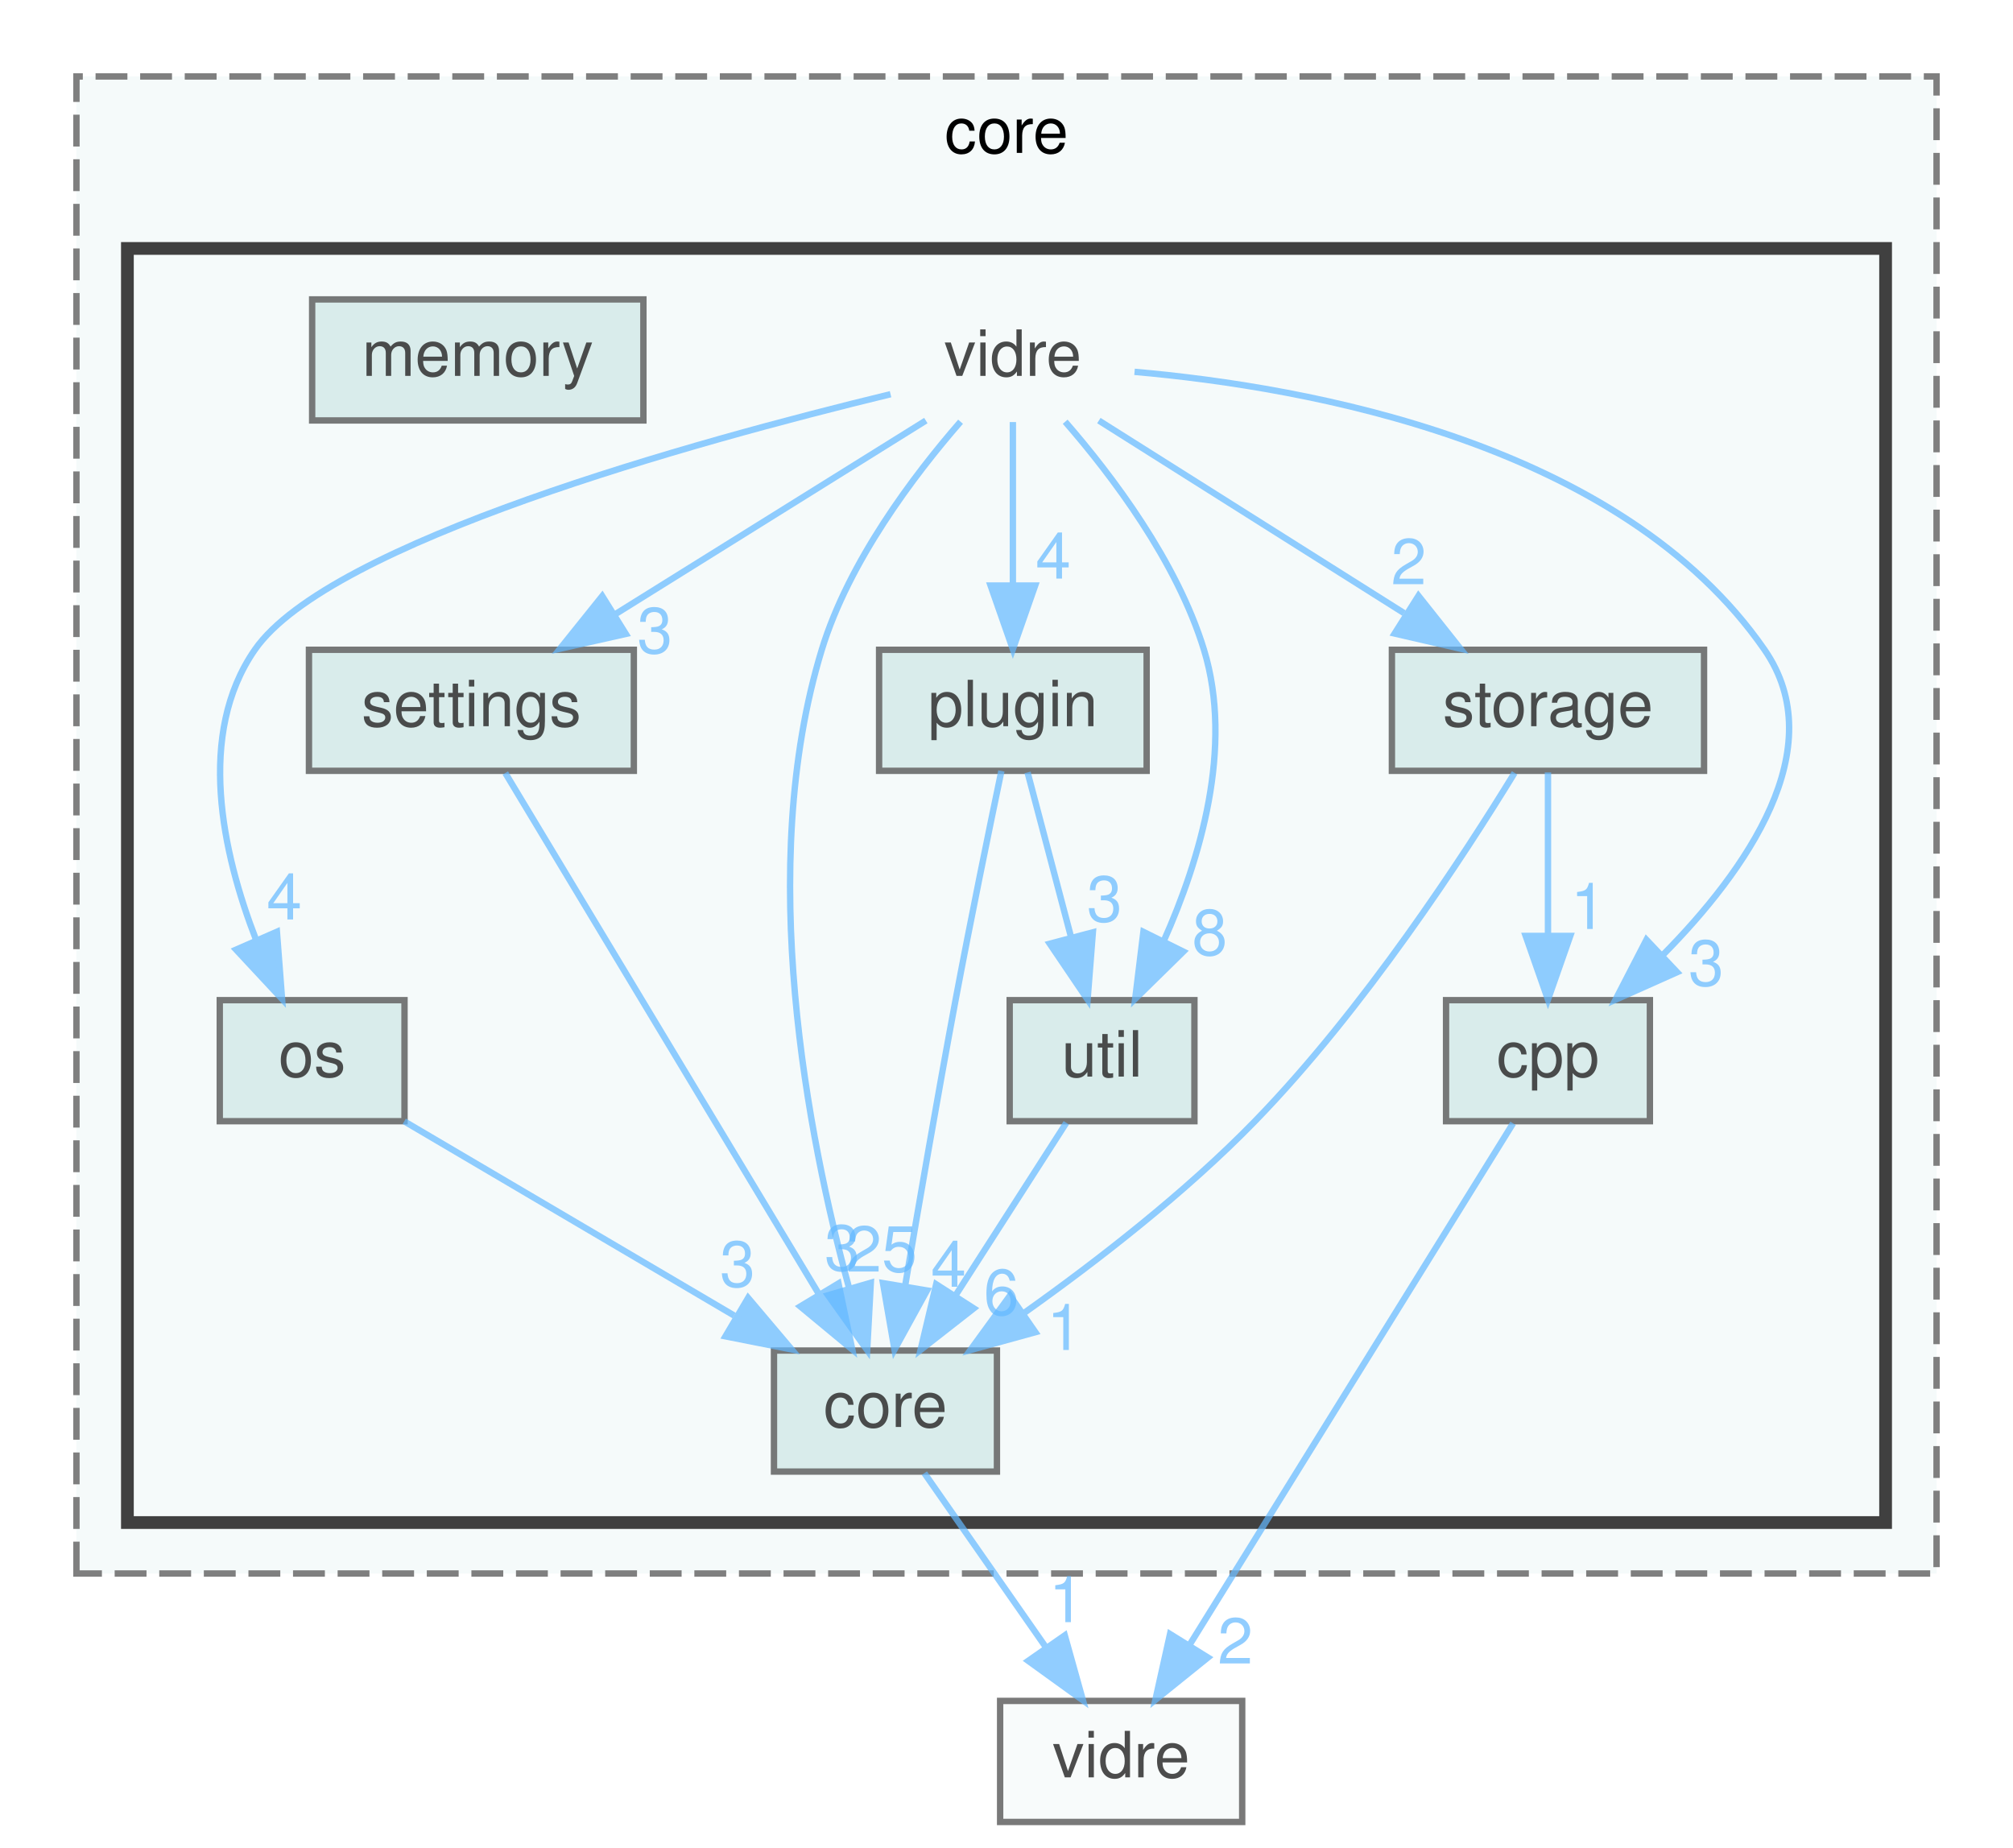
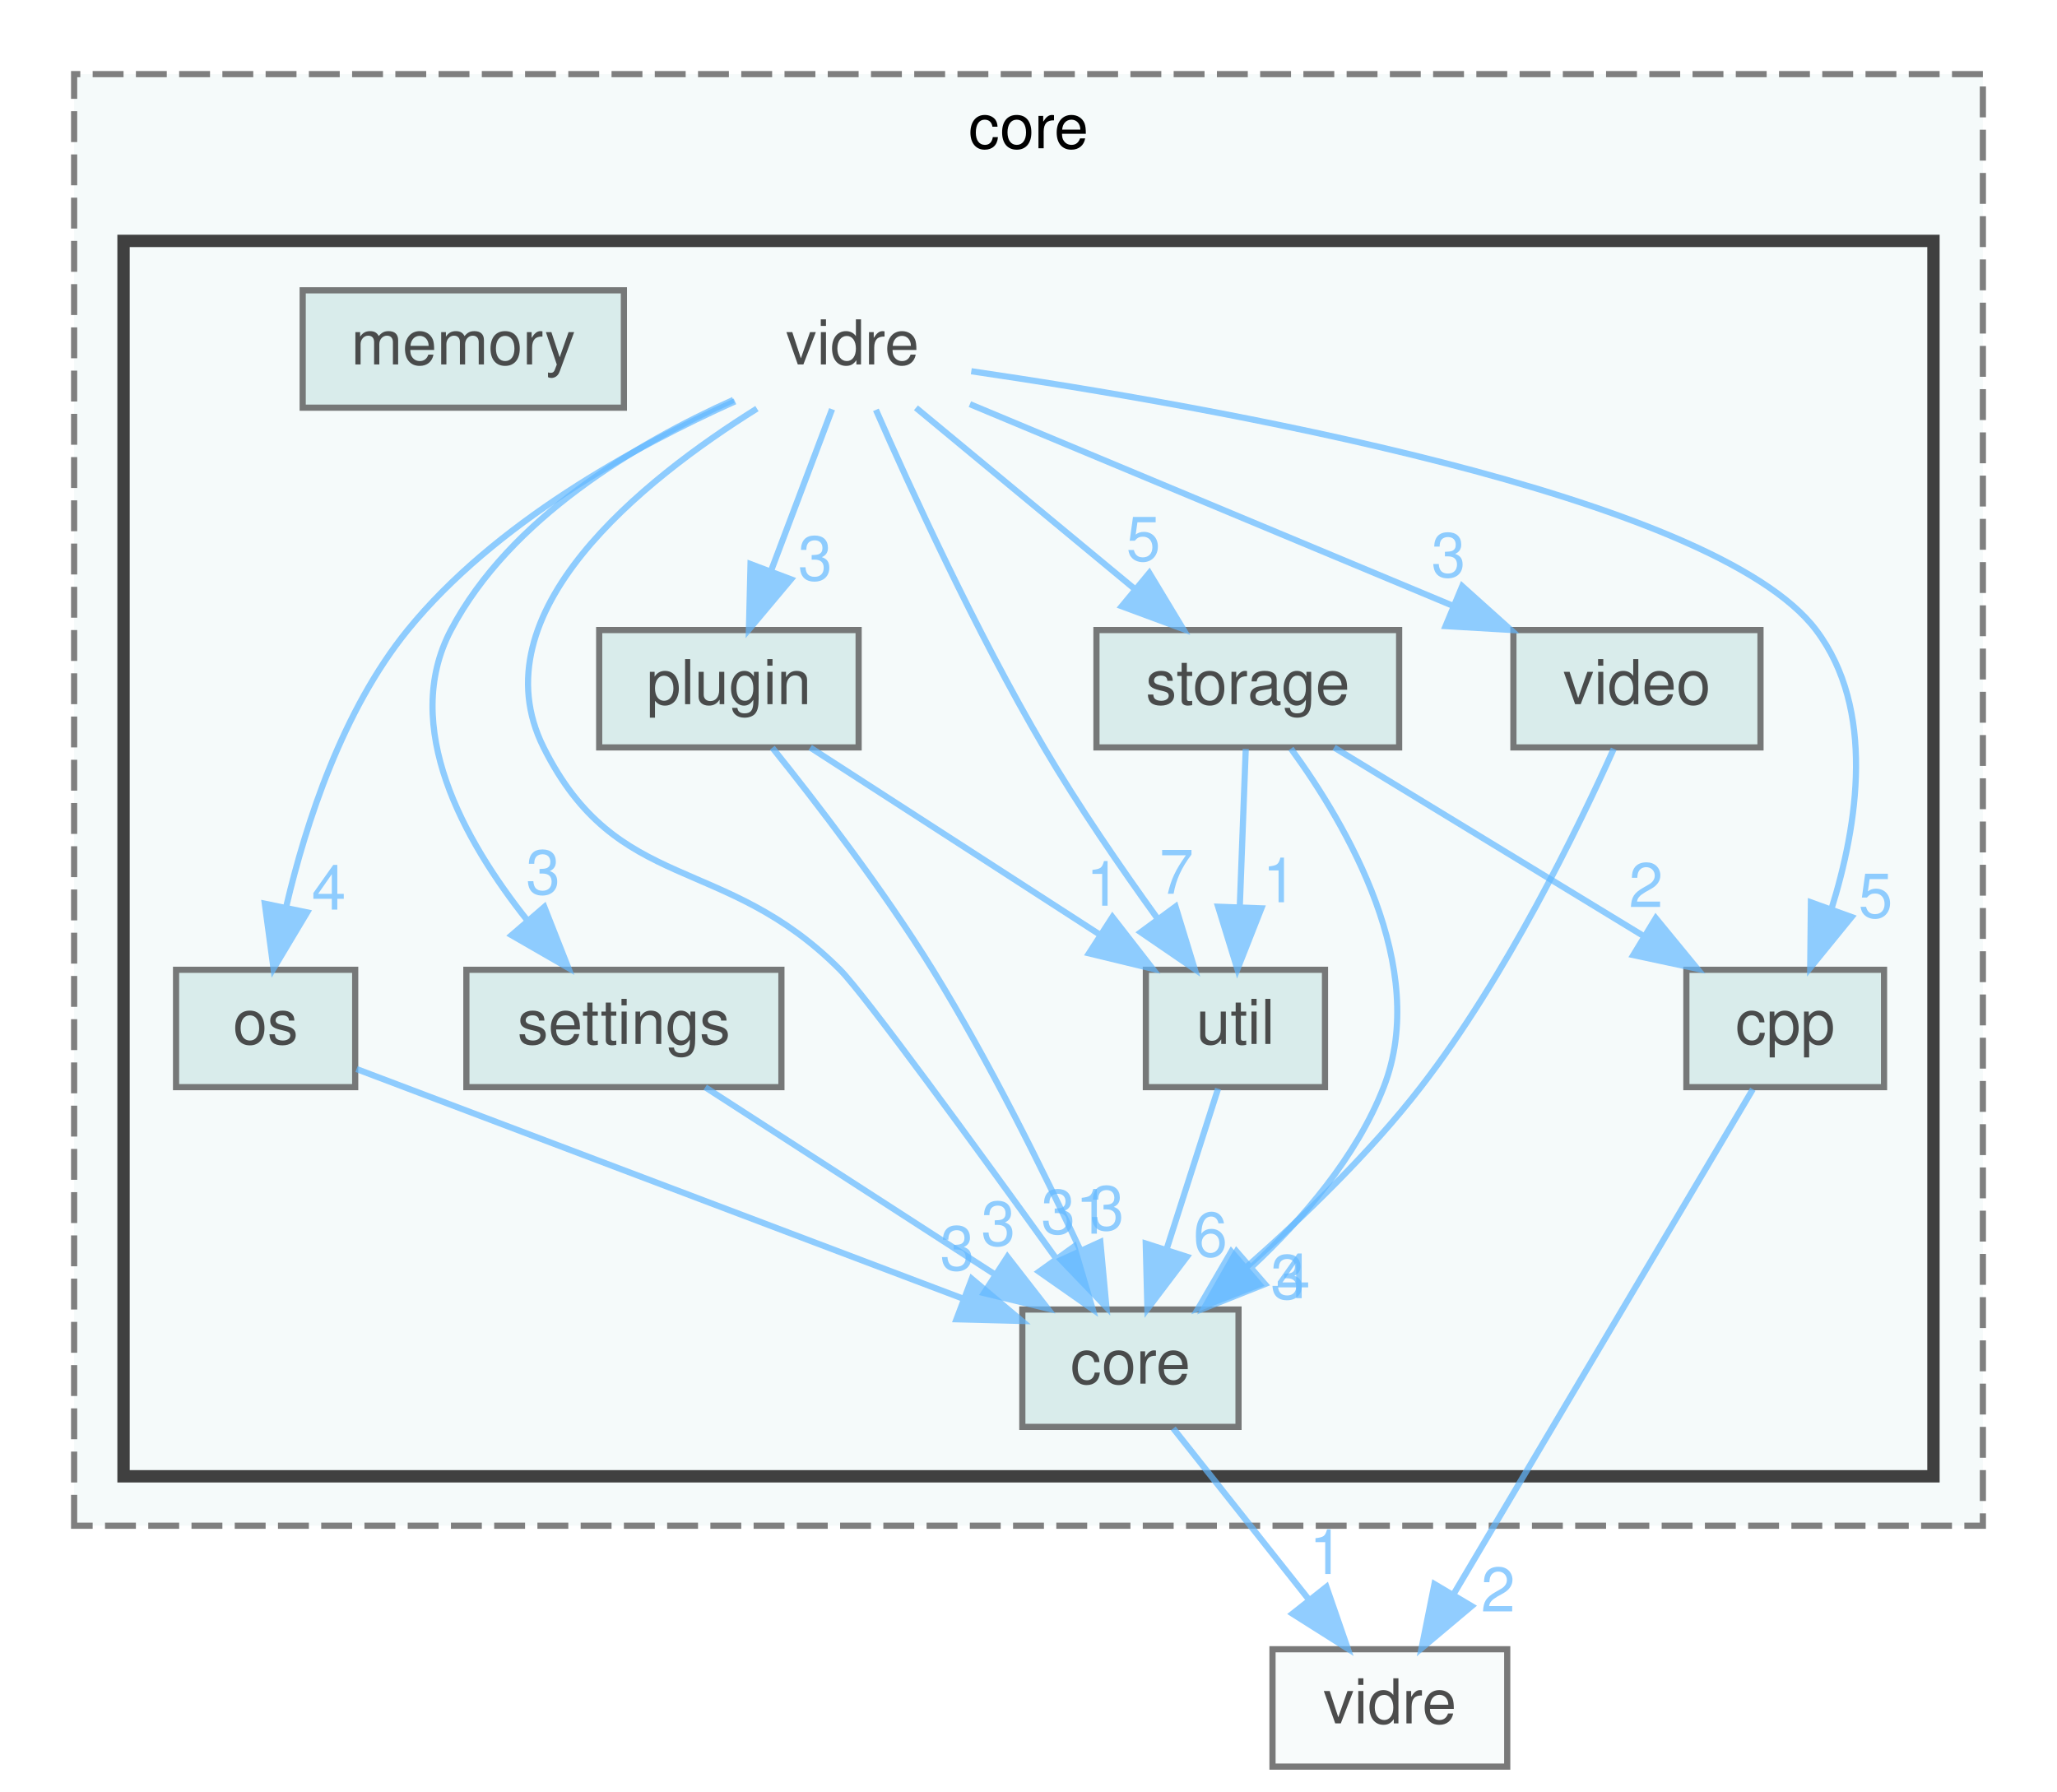
- <svg xmlns="http://www.w3.org/2000/svg" xmlns:xlink="http://www.w3.org/1999/xlink" width="316pt" height="290pt" viewBox="0.00 0.00 316.00 290.00">
+ <svg xmlns="http://www.w3.org/2000/svg" xmlns:xlink="http://www.w3.org/1999/xlink" width="333pt" height="290pt" viewBox="0.00 0.00 333.00 290.00">
  <svg id="main" version="1.1" xml:space="preserve">
    <style type="text/css">
.node, .edge {opacity: 0.7;}
.node.selected, .edge.selected {opacity: 1;}
.edge:hover path { stroke: red; }
.edge:hover polygon { stroke: red; fill: red; }
</style>
    <svg id="graph" class="graph">
      <g id="graph0" class="graph" transform="scale(1 1) rotate(0) translate(4 286)">
        <g id="clust1" class="cluster">
          <g id="a_clust1">
            <a xlink:href="dir_4ccdb3f39e2a0cb7737b4252176ba716.html" target="_top" xlink:title="core">
-               <polygon fill="#f5fafa" stroke="#7f7f7f" stroke-dasharray="5,2" points="8,-39 8,-274 300,-274 300,-39 8,-39" />
-               <text text-anchor="middle" x="154" y="-262" font-family="Helvetica,sans-Serif" font-size="10.00">core</text>
+               <polygon fill="#f5fafa" stroke="#7f7f7f" stroke-dasharray="5,2" points="8,-39 8,-274 317,-274 317,-39 8,-39" />
+               <text text-anchor="middle" x="162.5" y="-262" font-family="Helvetica,sans-Serif" font-size="10.00">core</text>
            </a>
          </g>
        </g>
        <g id="clust2" class="cluster">
          <g id="a_clust2">
            <a xlink:href="dir_abfbd75b8d5d8fa64115dd5dc04364b4.html" target="_top">
-               <polygon fill="#f5fafa" stroke="#404040" stroke-width="2" points="16,-47 16,-247 292,-247 292,-47 16,-47" />
+               <polygon fill="#f5fafa" stroke="#404040" stroke-width="2" points="16,-47 16,-247 309,-247 309,-47 16,-47" />
            </a>
          </g>
        </g>
        <g id="node1" class="node">
-           <text text-anchor="middle" x="155" y="-227" font-family="Helvetica,sans-Serif" font-size="10.00">vidre</text>
+           <text text-anchor="middle" x="134" y="-227" font-family="Helvetica,sans-Serif" font-size="10.00">vidre</text>
        </g>
        <g id="node2" class="node">
          <g id="a_node2">
            <a xlink:href="dir_8e370ab9a26a8af5049bcb3d6d409da2.html" target="_top" xlink:title="core">
-               <polygon fill="#cde6e4" stroke="#404040" points="152.5,-74 117.5,-74 117.5,-55 152.5,-55 152.5,-74" />
-               <text text-anchor="middle" x="135" y="-62" font-family="Helvetica,sans-Serif" font-size="10.00">core</text>
-             </a>
-           </g>
-         </g>
-         <g id="edge6" class="edge">
-           <g id="a_edge6">
-             <a xlink:href="dir_000039_000008.html" target="_top">
-               <path fill="none" stroke="#63b8ff" d="M146.79,-219.8C139.46,-211.38 129.25,-197.9 125,-184 114.53,-149.74 122.85,-107.48 129.29,-83.81" />
-               <polygon fill="#63b8ff" stroke="#63b8ff" points="132.7,-84.64 132.13,-74.06 125.98,-82.68 132.7,-84.64" />
-             </a>
-           </g>
-           <g id="a_edge6-headlabel">
-             <a xlink:href="dir_000039_000008.html" target="_top" xlink:title="25">
-               <text text-anchor="middle" x="134.42" y="-86.39" font-family="Helvetica,sans-Serif" font-size="10.00" fill="#63b8ff">25</text>
+               <polygon fill="#cde6e4" stroke="#404040" points="196.5,-74 161.5,-74 161.5,-55 196.5,-55 196.5,-74" />
+               <text text-anchor="middle" x="179" y="-62" font-family="Helvetica,sans-Serif" font-size="10.00">core</text>
+             </a>
+           </g>
+         </g>
+         <g id="edge7" class="edge">
+           <g id="a_edge7">
+             <a xlink:href="dir_000045_000008.html" target="_top">
+               <path fill="none" stroke="#63b8ff" d="M118.54,-219.85C100.1,-208.33 73.08,-186.84 84,-165 95.93,-141.15 113.2,-147.92 132,-129 135.99,-124.98 154.41,-99.71 166.96,-82.28" />
+               <polygon fill="#63b8ff" stroke="#63b8ff" points="169.89,-84.2 172.89,-74.04 164.21,-80.12 169.89,-84.2" />
+             </a>
+           </g>
+           <g id="a_edge7-headlabel">
+             <a xlink:href="dir_000045_000008.html" target="_top" xlink:title="31">
+               <text text-anchor="middle" x="170.1" y="-86.28" font-family="Helvetica,sans-Serif" font-size="10.00" fill="#63b8ff">31</text>
            </a>
          </g>
        </g>
        <g id="node3" class="node">
          <g id="a_node3">
            <a xlink:href="dir_6c782e0536217d17fec28f124626a8f3.html" target="_top" xlink:title="cpp">
-               <polygon fill="#cde6e4" stroke="#404040" points="255,-129 223,-129 223,-110 255,-110 255,-129" />
-               <text text-anchor="middle" x="239" y="-117" font-family="Helvetica,sans-Serif" font-size="10.00">cpp</text>
-             </a>
-           </g>
-         </g>
-         <g id="edge5" class="edge">
-           <g id="a_edge5">
-             <a xlink:href="dir_000039_000009.html" target="_top">
-               <path fill="none" stroke="#63b8ff" d="M174.1,-227.63C201.35,-225.25 250.58,-216.41 273,-184 283.7,-168.52 270.08,-149.3 257.03,-136.09" />
-               <polygon fill="#63b8ff" stroke="#63b8ff" points="259.27,-133.39 249.6,-129.07 254.46,-138.48 259.27,-133.39" />
-             </a>
-           </g>
-           <g id="a_edge5-headlabel">
-             <a xlink:href="dir_000039_000009.html" target="_top" xlink:title="3">
-               <text text-anchor="middle" x="263.83" y="-131.29" font-family="Helvetica,sans-Serif" font-size="10.00" fill="#63b8ff">3</text>
+               <polygon fill="#cde6e4" stroke="#404040" points="301,-129 269,-129 269,-110 301,-110 301,-129" />
+               <text text-anchor="middle" x="285" y="-117" font-family="Helvetica,sans-Serif" font-size="10.00">cpp</text>
+             </a>
+           </g>
+         </g>
+         <g id="edge6" class="edge">
+           <g id="a_edge6">
+             <a xlink:href="dir_000045_000009.html" target="_top">
+               <path fill="none" stroke="#63b8ff" d="M153.24,-225.9C191.18,-220.34 273.42,-205.98 290,-184 299.66,-171.2 296.77,-152.52 292.45,-138.73" />
+               <polygon fill="#63b8ff" stroke="#63b8ff" points="295.74,-137.54 289.05,-129.32 289.16,-139.92 295.74,-137.54" />
+             </a>
+           </g>
+           <g id="a_edge6-headlabel">
+             <a xlink:href="dir_000045_000009.html" target="_top" xlink:title="5">
+               <text text-anchor="middle" x="299.63" y="-137.46" font-family="Helvetica,sans-Serif" font-size="10.00" fill="#63b8ff">5</text>
            </a>
          </g>
        </g>
        <g id="node5" class="node">
          <g id="a_node5">
            <a xlink:href="dir_a7925f9e5d918c39e014db8ed7a835ab.html" target="_top" xlink:title="os">
-               <polygon fill="#cde6e4" stroke="#404040" points="59.5,-129 30.5,-129 30.5,-110 59.5,-110 59.5,-129" />
-               <text text-anchor="middle" x="45" y="-117" font-family="Helvetica,sans-Serif" font-size="10.00">os</text>
-             </a>
-           </g>
-         </g>
-         <g id="edge7" class="edge">
-           <g id="a_edge7">
-             <a xlink:href="dir_000039_000025.html" target="_top">
-               <path fill="none" stroke="#63b8ff" d="M135.8,-224.12C105.21,-216.71 47.69,-200.85 36,-184 26.8,-170.73 30.91,-152.12 36.2,-138.47" />
-               <polygon fill="#63b8ff" stroke="#63b8ff" points="39.47,-139.74 40.28,-129.18 33.06,-136.93 39.47,-139.74" />
-             </a>
-           </g>
-           <g id="a_edge7-headlabel">
-             <a xlink:href="dir_000039_000025.html" target="_top" xlink:title="4">
-               <text text-anchor="middle" x="40.63" y="-141.67" font-family="Helvetica,sans-Serif" font-size="10.00" fill="#63b8ff">4</text>
+               <polygon fill="#cde6e4" stroke="#404040" points="53.5,-129 24.5,-129 24.5,-110 53.5,-110 53.5,-129" />
+               <text text-anchor="middle" x="39" y="-117" font-family="Helvetica,sans-Serif" font-size="10.00">os</text>
+             </a>
+           </g>
+         </g>
+         <g id="edge8" class="edge">
+           <g id="a_edge8">
+             <a xlink:href="dir_000045_000029.html" target="_top">
+               <path fill="none" stroke="#63b8ff" d="M114.98,-221.02C98.83,-213.77 76.09,-201.33 62,-184 51.49,-171.06 45.56,-152.91 42.36,-139.32" />
+               <polygon fill="#63b8ff" stroke="#63b8ff" points="45.72,-138.29 40.28,-129.2 38.87,-139.7 45.72,-138.29" />
+             </a>
+           </g>
+           <g id="a_edge8-headlabel">
+             <a xlink:href="dir_000045_000029.html" target="_top" xlink:title="4">
+               <text text-anchor="middle" x="49.23" y="-138.74" font-family="Helvetica,sans-Serif" font-size="10.00" fill="#63b8ff">4</text>
            </a>
          </g>
        </g>
        <g id="node6" class="node">
          <g id="a_node6">
            <a xlink:href="dir_3eff881f0c3c450464bad0d99963a35a.html" target="_top" xlink:title="plugin">
-               <polygon fill="#cde6e4" stroke="#404040" points="176,-184 134,-184 134,-165 176,-165 176,-184" />
-               <text text-anchor="middle" x="155" y="-172" font-family="Helvetica,sans-Serif" font-size="10.00">plugin</text>
+               <polygon fill="#cde6e4" stroke="#404040" points="135,-184 93,-184 93,-165 135,-165 135,-184" />
+               <text text-anchor="middle" x="114" y="-172" font-family="Helvetica,sans-Serif" font-size="10.00">plugin</text>
            </a>
          </g>
        </g>
        <g id="edge1" class="edge">
          <g id="a_edge1">
-             <a xlink:href="dir_000039_000027.html" target="_top">
-               <path fill="none" stroke="#63b8ff" d="M155,-219.75C155,-212.8 155,-202.85 155,-194.13" />
-               <polygon fill="#63b8ff" stroke="#63b8ff" points="158.5,-194.09 155,-184.09 151.5,-194.09 158.5,-194.09" />
+             <a xlink:href="dir_000045_000031.html" target="_top">
+               <path fill="none" stroke="#63b8ff" d="M130.7,-219.75C128.02,-212.65 124.15,-202.4 120.81,-193.56" />
+               <polygon fill="#63b8ff" stroke="#63b8ff" points="124.05,-192.21 117.24,-184.09 117.5,-194.68 124.05,-192.21" />
            </a>
          </g>
          <g id="a_edge1-headlabel">
-             <a xlink:href="dir_000039_000027.html" target="_top" xlink:title="4">
-               <text text-anchor="middle" x="161.34" y="-195.18" font-family="Helvetica,sans-Serif" font-size="10.00" fill="#63b8ff">4</text>
+             <a xlink:href="dir_000045_000031.html" target="_top" xlink:title="3">
+               <text text-anchor="middle" x="127.97" y="-192.07" font-family="Helvetica,sans-Serif" font-size="10.00" fill="#63b8ff">3</text>
            </a>
          </g>
        </g>
        <g id="node7" class="node">
          <g id="a_node7">
            <a xlink:href="dir_6befe78a6c2dbaa93ec40d521d837f32.html" target="_top" xlink:title="settings">
-               <polygon fill="#cde6e4" stroke="#404040" points="95.5,-184 44.5,-184 44.5,-165 95.5,-165 95.5,-184" />
-               <text text-anchor="middle" x="70" y="-172" font-family="Helvetica,sans-Serif" font-size="10.00">settings</text>
-             </a>
-           </g>
-         </g>
-         <g id="edge4" class="edge">
-           <g id="a_edge4">
-             <a xlink:href="dir_000039_000030.html" target="_top">
-               <path fill="none" stroke="#63b8ff" d="M141.34,-219.98C128.16,-211.77 107.97,-199.18 92.43,-189.49" />
-               <polygon fill="#63b8ff" stroke="#63b8ff" points="94.24,-186.49 83.91,-184.17 90.54,-192.43 94.24,-186.49" />
-             </a>
-           </g>
-           <g id="a_edge4-headlabel">
-             <a xlink:href="dir_000039_000030.html" target="_top" xlink:title="3">
-               <text text-anchor="middle" x="98.8" y="-183.48" font-family="Helvetica,sans-Serif" font-size="10.00" fill="#63b8ff">3</text>
+               <polygon fill="#cde6e4" stroke="#404040" points="122.5,-129 71.5,-129 71.5,-110 122.5,-110 122.5,-129" />
+               <text text-anchor="middle" x="97" y="-117" font-family="Helvetica,sans-Serif" font-size="10.00">settings</text>
+             </a>
+           </g>
+         </g>
+         <g id="edge5" class="edge">
+           <g id="a_edge5">
+             <a xlink:href="dir_000045_000034.html" target="_top">
+               <path fill="none" stroke="#63b8ff" d="M114.72,-221.26C99.24,-214.3 78.57,-202.15 69,-184 60.79,-168.44 71.06,-149.97 81.39,-136.97" />
+               <polygon fill="#63b8ff" stroke="#63b8ff" points="84.12,-139.17 88,-129.31 78.82,-134.6 84.12,-139.17" />
+             </a>
+           </g>
+           <g id="a_edge5-headlabel">
+             <a xlink:href="dir_000045_000034.html" target="_top" xlink:title="3">
+               <text text-anchor="middle" x="83.92" y="-141.25" font-family="Helvetica,sans-Serif" font-size="10.00" fill="#63b8ff">3</text>
            </a>
          </g>
        </g>
        <g id="node8" class="node">
          <g id="a_node8">
            <a xlink:href="dir_43696e9230b71dbdcf64b2d56c385572.html" target="_top" xlink:title="storage">
-               <polygon fill="#cde6e4" stroke="#404040" points="263.5,-184 214.5,-184 214.5,-165 263.5,-165 263.5,-184" />
-               <text text-anchor="middle" x="239" y="-172" font-family="Helvetica,sans-Serif" font-size="10.00">storage</text>
+               <polygon fill="#cde6e4" stroke="#404040" points="222.5,-184 173.5,-184 173.5,-165 222.5,-165 222.5,-184" />
+               <text text-anchor="middle" x="198" y="-172" font-family="Helvetica,sans-Serif" font-size="10.00">storage</text>
            </a>
          </g>
        </g>
        <g id="edge2" class="edge">
          <g id="a_edge2">
-             <a xlink:href="dir_000039_000031.html" target="_top">
-               <path fill="none" stroke="#63b8ff" d="M168.5,-219.98C181.4,-211.84 201.1,-199.41 216.4,-189.76" />
-               <polygon fill="#63b8ff" stroke="#63b8ff" points="218.67,-192.47 225.26,-184.17 214.93,-186.55 218.67,-192.47" />
+             <a xlink:href="dir_000045_000035.html" target="_top">
+               <path fill="none" stroke="#63b8ff" d="M144.28,-219.98C153.84,-212.07 168.28,-200.11 179.78,-190.58" />
+               <polygon fill="#63b8ff" stroke="#63b8ff" points="182.06,-193.24 187.53,-184.17 177.6,-187.85 182.06,-193.24" />
            </a>
          </g>
          <g id="a_edge2-headlabel">
-             <a xlink:href="dir_000039_000031.html" target="_top" xlink:title="2">
-               <text text-anchor="middle" x="217.14" y="-194.29" font-family="Helvetica,sans-Serif" font-size="10.00" fill="#63b8ff">2</text>
+             <a xlink:href="dir_000045_000035.html" target="_top" xlink:title="5">
+               <text text-anchor="middle" x="181.1" y="-195.22" font-family="Helvetica,sans-Serif" font-size="10.00" fill="#63b8ff">5</text>
            </a>
          </g>
        </g>
        <g id="node9" class="node">
          <g id="a_node9">
            <a xlink:href="dir_44dda3653d8ed495fb138f7de47cfc57.html" target="_top" xlink:title="util">
-               <polygon fill="#cde6e4" stroke="#404040" points="183.5,-129 154.5,-129 154.5,-110 183.5,-110 183.5,-129" />
-               <text text-anchor="middle" x="169" y="-117" font-family="Helvetica,sans-Serif" font-size="10.00">util</text>
+               <polygon fill="#cde6e4" stroke="#404040" points="210.5,-129 181.5,-129 181.5,-110 210.5,-110 210.5,-129" />
+               <text text-anchor="middle" x="196" y="-117" font-family="Helvetica,sans-Serif" font-size="10.00">util</text>
            </a>
          </g>
        </g>
        <g id="edge3" class="edge">
          <g id="a_edge3">
-             <a xlink:href="dir_000039_000036.html" target="_top">
-               <path fill="none" stroke="#63b8ff" d="M163.21,-219.8C170.54,-211.38 180.75,-197.9 185,-184 189.67,-168.73 184.4,-151.1 178.69,-138.3" />
-               <polygon fill="#63b8ff" stroke="#63b8ff" points="181.76,-136.62 174.2,-129.2 175.49,-139.72 181.76,-136.62" />
+             <a xlink:href="dir_000045_000040.html" target="_top">
+               <path fill="none" stroke="#63b8ff" d="M137.8,-219.65C143.27,-207.17 153.94,-183.83 165,-165 170.55,-155.56 177.45,-145.52 183.33,-137.37" />
+               <polygon fill="#63b8ff" stroke="#63b8ff" points="186.31,-139.23 189.41,-129.1 180.67,-135.08 186.31,-139.23" />
            </a>
          </g>
          <g id="a_edge3-headlabel">
-             <a xlink:href="dir_000039_000036.html" target="_top" xlink:title="8">
-               <text text-anchor="middle" x="185.9" y="-136.09" font-family="Helvetica,sans-Serif" font-size="10.00" fill="#63b8ff">8</text>
+             <a xlink:href="dir_000045_000040.html" target="_top" xlink:title="7">
+               <text text-anchor="middle" x="186.46" y="-141.31" font-family="Helvetica,sans-Serif" font-size="10.00" fill="#63b8ff">7</text>
            </a>
          </g>
        </g>
        <g id="node10" class="node">
          <g id="a_node10">
+             <a xlink:href="dir_5e64edb1d148175afeab805cce931001.html" target="_top" xlink:title="video">
+               <polygon fill="#cde6e4" stroke="#404040" points="281,-184 241,-184 241,-165 281,-165 281,-184" />
+               <text text-anchor="middle" x="261" y="-172" font-family="Helvetica,sans-Serif" font-size="10.00">video</text>
+             </a>
+           </g>
+         </g>
+         <g id="edge4" class="edge">
+           <g id="a_edge4">
+             <a xlink:href="dir_000045_000044.html" target="_top">
+               <path fill="none" stroke="#63b8ff" d="M153.01,-220.57C173.69,-211.94 207.02,-198.03 231.18,-187.94" />
+               <polygon fill="#63b8ff" stroke="#63b8ff" points="232.71,-191.1 240.59,-184.02 230.02,-184.64 232.71,-191.1" />
+             </a>
+           </g>
+           <g id="a_edge4-headlabel">
+             <a xlink:href="dir_000045_000044.html" target="_top" xlink:title="3">
+               <text text-anchor="middle" x="230.49" y="-192.6" font-family="Helvetica,sans-Serif" font-size="10.00" fill="#63b8ff">3</text>
+             </a>
+           </g>
+         </g>
+         <g id="node11" class="node">
+           <g id="a_node11">
            <a xlink:href="dir_ddb180b1b706da902332ef6e99c640a4.html" target="_top" xlink:title="vidre">
-               <polygon fill="#f5fafa" stroke="#404040" points="191,-19 153,-19 153,0 191,0 191,-19" />
-               <text text-anchor="middle" x="172" y="-7" font-family="Helvetica,sans-Serif" font-size="10.00">vidre</text>
-             </a>
-           </g>
-         </g>
-         <g id="edge8" class="edge">
-           <g id="a_edge8">
-             <a xlink:href="dir_000008_000043.html" target="_top">
-               <path fill="none" stroke="#63b8ff" d="M141.11,-54.75C146.28,-47.34 153.85,-36.5 160.19,-27.41" />
-               <polygon fill="#63b8ff" stroke="#63b8ff" points="163.15,-29.29 166,-19.09 157.41,-25.29 163.15,-29.29" />
-             </a>
-           </g>
-           <g id="a_edge8-headlabel">
-             <a xlink:href="dir_000008_000043.html" target="_top" xlink:title="1">
-               <text text-anchor="middle" x="163.42" y="-31.36" font-family="Helvetica,sans-Serif" font-size="10.00" fill="#63b8ff">1</text>
+               <polygon fill="#f5fafa" stroke="#404040" points="240,-19 202,-19 202,0 240,0 240,-19" />
+               <text text-anchor="middle" x="221" y="-7" font-family="Helvetica,sans-Serif" font-size="10.00">vidre</text>
            </a>
          </g>
        </g>
        <g id="edge9" class="edge">
          <g id="a_edge9">
-             <a xlink:href="dir_000009_000043.html" target="_top">
-               <path fill="none" stroke="#63b8ff" d="M233.52,-109.66C222.42,-91.77 197.13,-51 182.67,-27.69" />
-               <polygon fill="#63b8ff" stroke="#63b8ff" points="185.62,-25.81 177.37,-19.16 179.67,-29.5 185.62,-25.81" />
+             <a xlink:href="dir_000008_000050.html" target="_top">
+               <path fill="none" stroke="#63b8ff" d="M185.94,-54.75C191.87,-47.26 200.57,-36.28 207.82,-27.13" />
+               <polygon fill="#63b8ff" stroke="#63b8ff" points="210.73,-29.1 214.19,-19.09 205.24,-24.75 210.73,-29.1" />
            </a>
          </g>
          <g id="a_edge9-headlabel">
-             <a xlink:href="dir_000009_000043.html" target="_top" xlink:title="2">
-               <text text-anchor="middle" x="189.92" y="-24.87" font-family="Helvetica,sans-Serif" font-size="10.00" fill="#63b8ff">2</text>
+             <a xlink:href="dir_000008_000050.html" target="_top" xlink:title="1">
+               <text text-anchor="middle" x="210.72" y="-31.18" font-family="Helvetica,sans-Serif" font-size="10.00" fill="#63b8ff">1</text>
+             </a>
+           </g>
+         </g>
+         <g id="edge10" class="edge">
+           <g id="a_edge10">
+             <a xlink:href="dir_000009_000050.html" target="_top">
+               <path fill="none" stroke="#63b8ff" d="M279.76,-109.66C269.21,-91.85 245.22,-51.37 231.37,-28.01" />
+               <polygon fill="#63b8ff" stroke="#63b8ff" points="234.24,-25.98 226.13,-19.16 228.22,-29.55 234.24,-25.98" />
+             </a>
+           </g>
+           <g id="a_edge10-headlabel">
+             <a xlink:href="dir_000009_000050.html" target="_top" xlink:title="2">
+               <text text-anchor="middle" x="238.52" y="-25.12" font-family="Helvetica,sans-Serif" font-size="10.00" fill="#63b8ff">2</text>
            </a>
          </g>
        </g>
        <g id="node4" class="node">
          <g id="a_node4">
            <a xlink:href="dir_1a140db7d5483bfb1f314e96cf45261d.html" target="_top" xlink:title="memory">
              <polygon fill="#cde6e4" stroke="#404040" points="97,-239 45,-239 45,-220 97,-220 97,-239" />
              <text text-anchor="middle" x="71" y="-227" font-family="Helvetica,sans-Serif" font-size="10.00">memory</text>
            </a>
          </g>
        </g>
-         <g id="edge10" class="edge">
-           <g id="a_edge10">
-             <a xlink:href="dir_000025_000008.html" target="_top">
-               <path fill="none" stroke="#63b8ff" d="M59.46,-109.98C73.42,-101.77 94.79,-89.18 111.25,-79.49" />
-               <polygon fill="#63b8ff" stroke="#63b8ff" points="113.44,-82.26 120.28,-74.17 109.88,-76.23 113.44,-82.26" />
-             </a>
-           </g>
-           <g id="a_edge10-headlabel">
-             <a xlink:href="dir_000025_000008.html" target="_top" xlink:title="3">
-               <text text-anchor="middle" x="111.78" y="-84.03" font-family="Helvetica,sans-Serif" font-size="10.00" fill="#63b8ff">3</text>
+         <g id="edge11" class="edge">
+           <g id="a_edge11">
+             <a xlink:href="dir_000029_000008.html" target="_top">
+               <path fill="none" stroke="#63b8ff" d="M53.72,-112.93C76.95,-104.13 122.5,-86.89 151.81,-75.8" />
+               <polygon fill="#63b8ff" stroke="#63b8ff" points="153.32,-78.97 161.43,-72.15 150.84,-72.42 153.32,-78.97" />
+             </a>
+           </g>
+           <g id="a_edge11-headlabel">
+             <a xlink:href="dir_000029_000008.html" target="_top" xlink:title="3">
+               <text text-anchor="middle" x="150.96" y="-80.39" font-family="Helvetica,sans-Serif" font-size="10.00" fill="#63b8ff">3</text>
+             </a>
+           </g>
+         </g>
+         <g id="edge13" class="edge">
+           <g id="a_edge13">
+             <a xlink:href="dir_000031_000008.html" target="_top">
+               <path fill="none" stroke="#63b8ff" d="M121.03,-164.95C128.05,-156.21 138.92,-142.1 147,-129 156.1,-114.24 164.85,-96.56 170.89,-83.61" />
+               <polygon fill="#63b8ff" stroke="#63b8ff" points="174.13,-84.93 175.11,-74.38 167.77,-82.02 174.13,-84.93" />
+             </a>
+           </g>
+           <g id="a_edge13-headlabel">
+             <a xlink:href="dir_000031_000008.html" target="_top" xlink:title="3">
+               <text text-anchor="middle" x="175.22" y="-86.88" font-family="Helvetica,sans-Serif" font-size="10.00" fill="#63b8ff">3</text>
            </a>
          </g>
        </g>
        <g id="edge12" class="edge">
          <g id="a_edge12">
-             <a xlink:href="dir_000027_000008.html" target="_top">
-               <path fill="none" stroke="#63b8ff" d="M153.2,-164.98C151.33,-156.04 148.36,-141.55 146,-129 143.19,-114.01 140.25,-96.99 138.12,-84.34" />
-               <polygon fill="#63b8ff" stroke="#63b8ff" points="141.52,-83.43 136.42,-74.14 134.61,-84.58 141.52,-83.43" />
+             <a xlink:href="dir_000031_000040.html" target="_top">
+               <path fill="none" stroke="#63b8ff" d="M127.17,-164.98C139.77,-156.84 159,-144.41 173.94,-134.76" />
+               <polygon fill="#63b8ff" stroke="#63b8ff" points="176.09,-137.54 182.59,-129.17 172.29,-131.66 176.09,-137.54" />
            </a>
          </g>
          <g id="a_edge12-headlabel">
-             <a xlink:href="dir_000027_000008.html" target="_top" xlink:title="4">
-               <text text-anchor="middle" x="144.91" y="-84.01" font-family="Helvetica,sans-Serif" font-size="10.00" fill="#63b8ff">4</text>
-             </a>
-           </g>
-         </g>
-         <g id="edge11" class="edge">
-           <g id="a_edge11">
-             <a xlink:href="dir_000027_000036.html" target="_top">
-               <path fill="none" stroke="#63b8ff" d="M157.31,-164.75C159.17,-157.72 161.84,-147.62 164.15,-138.84" />
-               <polygon fill="#63b8ff" stroke="#63b8ff" points="167.56,-139.65 166.73,-129.09 160.79,-137.86 167.56,-139.65" />
-             </a>
-           </g>
-           <g id="a_edge11-headlabel">
-             <a xlink:href="dir_000027_000036.html" target="_top" xlink:title="3">
-               <text text-anchor="middle" x="169.39" y="-141.35" font-family="Helvetica,sans-Serif" font-size="10.00" fill="#63b8ff">3</text>
-             </a>
-           </g>
-         </g>
-         <g id="edge13" class="edge">
-           <g id="a_edge13">
-             <a xlink:href="dir_000030_000008.html" target="_top">
-               <path fill="none" stroke="#63b8ff" d="M75.32,-164.66C86.04,-146.85 110.4,-106.37 124.46,-83.01" />
-               <polygon fill="#63b8ff" stroke="#63b8ff" points="127.63,-84.53 129.79,-74.16 121.63,-80.92 127.63,-84.53" />
-             </a>
-           </g>
-           <g id="a_edge13-headlabel">
-             <a xlink:href="dir_000030_000008.html" target="_top" xlink:title="3">
-               <text text-anchor="middle" x="128.21" y="-86.58" font-family="Helvetica,sans-Serif" font-size="10.00" fill="#63b8ff">3</text>
+             <a xlink:href="dir_000031_000040.html" target="_top" xlink:title="1">
+               <text text-anchor="middle" x="174.61" y="-139.37" font-family="Helvetica,sans-Serif" font-size="10.00" fill="#63b8ff">1</text>
+             </a>
+           </g>
+         </g>
+         <g id="edge14" class="edge">
+           <g id="a_edge14">
+             <a xlink:href="dir_000034_000008.html" target="_top">
+               <path fill="none" stroke="#63b8ff" d="M110.17,-109.98C122.77,-101.84 142,-89.41 156.94,-79.76" />
+               <polygon fill="#63b8ff" stroke="#63b8ff" points="159.09,-82.54 165.59,-74.17 155.29,-76.66 159.09,-82.54" />
+             </a>
+           </g>
+           <g id="a_edge14-headlabel">
+             <a xlink:href="dir_000034_000008.html" target="_top" xlink:title="3">
+               <text text-anchor="middle" x="157.61" y="-84.37" font-family="Helvetica,sans-Serif" font-size="10.00" fill="#63b8ff">3</text>
+             </a>
+           </g>
+         </g>
+         <g id="edge17" class="edge">
+           <g id="a_edge17">
+             <a xlink:href="dir_000035_000008.html" target="_top">
+               <path fill="none" stroke="#63b8ff" d="M204.99,-164.8C213.97,-152.49 227.55,-129.35 220,-110 215.6,-98.73 206.86,-88.59 198.57,-80.85" />
+               <polygon fill="#63b8ff" stroke="#63b8ff" points="200.77,-78.12 190.93,-74.2 196.18,-83.4 200.77,-78.12" />
+             </a>
+           </g>
+           <g id="a_edge17-headlabel">
+             <a xlink:href="dir_000035_000008.html" target="_top" xlink:title="4">
+               <text text-anchor="middle" x="205.35" y="-75.84" font-family="Helvetica,sans-Serif" font-size="10.00" fill="#63b8ff">4</text>
+             </a>
+           </g>
+         </g>
+         <g id="edge16" class="edge">
+           <g id="a_edge16">
+             <a xlink:href="dir_000035_000009.html" target="_top">
+               <path fill="none" stroke="#63b8ff" d="M211.98,-164.98C225.47,-156.77 246.13,-144.18 262.04,-134.49" />
+               <polygon fill="#63b8ff" stroke="#63b8ff" points="264.05,-137.36 270.77,-129.17 260.41,-131.38 264.05,-137.36" />
+             </a>
+           </g>
+           <g id="a_edge16-headlabel">
+             <a xlink:href="dir_000035_000009.html" target="_top" xlink:title="2">
+               <text text-anchor="middle" x="262.46" y="-139.16" font-family="Helvetica,sans-Serif" font-size="10.00" fill="#63b8ff">2</text>
            </a>
          </g>
        </g>
        <g id="edge15" class="edge">
          <g id="a_edge15">
-             <a xlink:href="dir_000031_000008.html" target="_top">
-               <path fill="none" stroke="#63b8ff" d="M233.76,-164.68C225.89,-151.82 210.09,-127.56 193,-110 182.11,-98.8 168.28,-88.08 156.86,-79.97" />
-               <polygon fill="#63b8ff" stroke="#63b8ff" points="158.53,-76.88 148.32,-74.07 154.55,-82.63 158.53,-76.88" />
+             <a xlink:href="dir_000035_000040.html" target="_top">
+               <path fill="none" stroke="#63b8ff" d="M197.67,-164.75C197.41,-157.8 197.03,-147.85 196.7,-139.13" />
+               <polygon fill="#63b8ff" stroke="#63b8ff" points="200.2,-138.95 196.32,-129.09 193.2,-139.21 200.2,-138.95" />
            </a>
          </g>
          <g id="a_edge15-headlabel">
-             <a xlink:href="dir_000031_000008.html" target="_top" xlink:title="1">
-               <text text-anchor="middle" x="163.1" y="-74.09" font-family="Helvetica,sans-Serif" font-size="10.00" fill="#63b8ff">1</text>
-             </a>
-           </g>
-         </g>
-         <g id="edge14" class="edge">
-           <g id="a_edge14">
-             <a xlink:href="dir_000031_000009.html" target="_top">
-               <path fill="none" stroke="#63b8ff" d="M239,-164.75C239,-157.8 239,-147.85 239,-139.13" />
-               <polygon fill="#63b8ff" stroke="#63b8ff" points="242.5,-139.09 239,-129.09 235.5,-139.09 242.5,-139.09" />
-             </a>
-           </g>
-           <g id="a_edge14-headlabel">
-             <a xlink:href="dir_000031_000009.html" target="_top" xlink:title="1">
-               <text text-anchor="middle" x="245.34" y="-140.18" font-family="Helvetica,sans-Serif" font-size="10.00" fill="#63b8ff">1</text>
-             </a>
-           </g>
-         </g>
-         <g id="edge16" class="edge">
-           <g id="a_edge16">
-             <a xlink:href="dir_000036_000008.html" target="_top">
-               <path fill="none" stroke="#63b8ff" d="M163.39,-109.75C158.68,-102.42 151.83,-91.73 146.03,-82.7" />
-               <polygon fill="#63b8ff" stroke="#63b8ff" points="148.86,-80.62 140.51,-74.09 142.96,-84.4 148.86,-80.62" />
-             </a>
-           </g>
-           <g id="a_edge16-headlabel">
-             <a xlink:href="dir_000036_000008.html" target="_top" xlink:title="6">
-               <text text-anchor="middle" x="153.19" y="-79.61" font-family="Helvetica,sans-Serif" font-size="10.00" fill="#63b8ff">6</text>
+             <a xlink:href="dir_000035_000040.html" target="_top" xlink:title="1">
+               <text text-anchor="middle" x="203.17" y="-139.93" font-family="Helvetica,sans-Serif" font-size="10.00" fill="#63b8ff">1</text>
+             </a>
+           </g>
+         </g>
+         <g id="edge18" class="edge">
+           <g id="a_edge18">
+             <a xlink:href="dir_000040_000008.html" target="_top">
+               <path fill="none" stroke="#63b8ff" d="M193.19,-109.75C190.94,-102.72 187.7,-92.62 184.88,-83.84" />
+               <polygon fill="#63b8ff" stroke="#63b8ff" points="188.14,-82.54 181.75,-74.09 181.48,-84.68 188.14,-82.54" />
+             </a>
+           </g>
+           <g id="a_edge18-headlabel">
+             <a xlink:href="dir_000040_000008.html" target="_top" xlink:title="6">
+               <text text-anchor="middle" x="191.94" y="-82.6" font-family="Helvetica,sans-Serif" font-size="10.00" fill="#63b8ff">6</text>
+             </a>
+           </g>
+         </g>
+         <g id="edge19" class="edge">
+           <g id="a_edge19">
+             <a xlink:href="dir_000044_000008.html" target="_top">
+               <path fill="none" stroke="#63b8ff" d="M257.24,-164.77C251.53,-152.04 239.86,-127.92 226,-110 217.79,-99.38 207.01,-88.99 197.85,-80.92" />
+               <polygon fill="#63b8ff" stroke="#63b8ff" points="199.88,-78.05 190,-74.22 195.33,-83.37 199.88,-78.05" />
+             </a>
+           </g>
+           <g id="a_edge19-headlabel">
+             <a xlink:href="dir_000044_000008.html" target="_top" xlink:title="3">
+               <text text-anchor="middle" x="204.46" y="-75.73" font-family="Helvetica,sans-Serif" font-size="10.00" fill="#63b8ff">3</text>
            </a>
          </g>
        </g>
      </g>
    </svg>
  </svg>
  <style type="text/css">

[data-mouse-over-selected='false'] { opacity: 0.7; }
[data-mouse-over-selected='true']  { opacity: 1.0; }

</style>
</svg>
